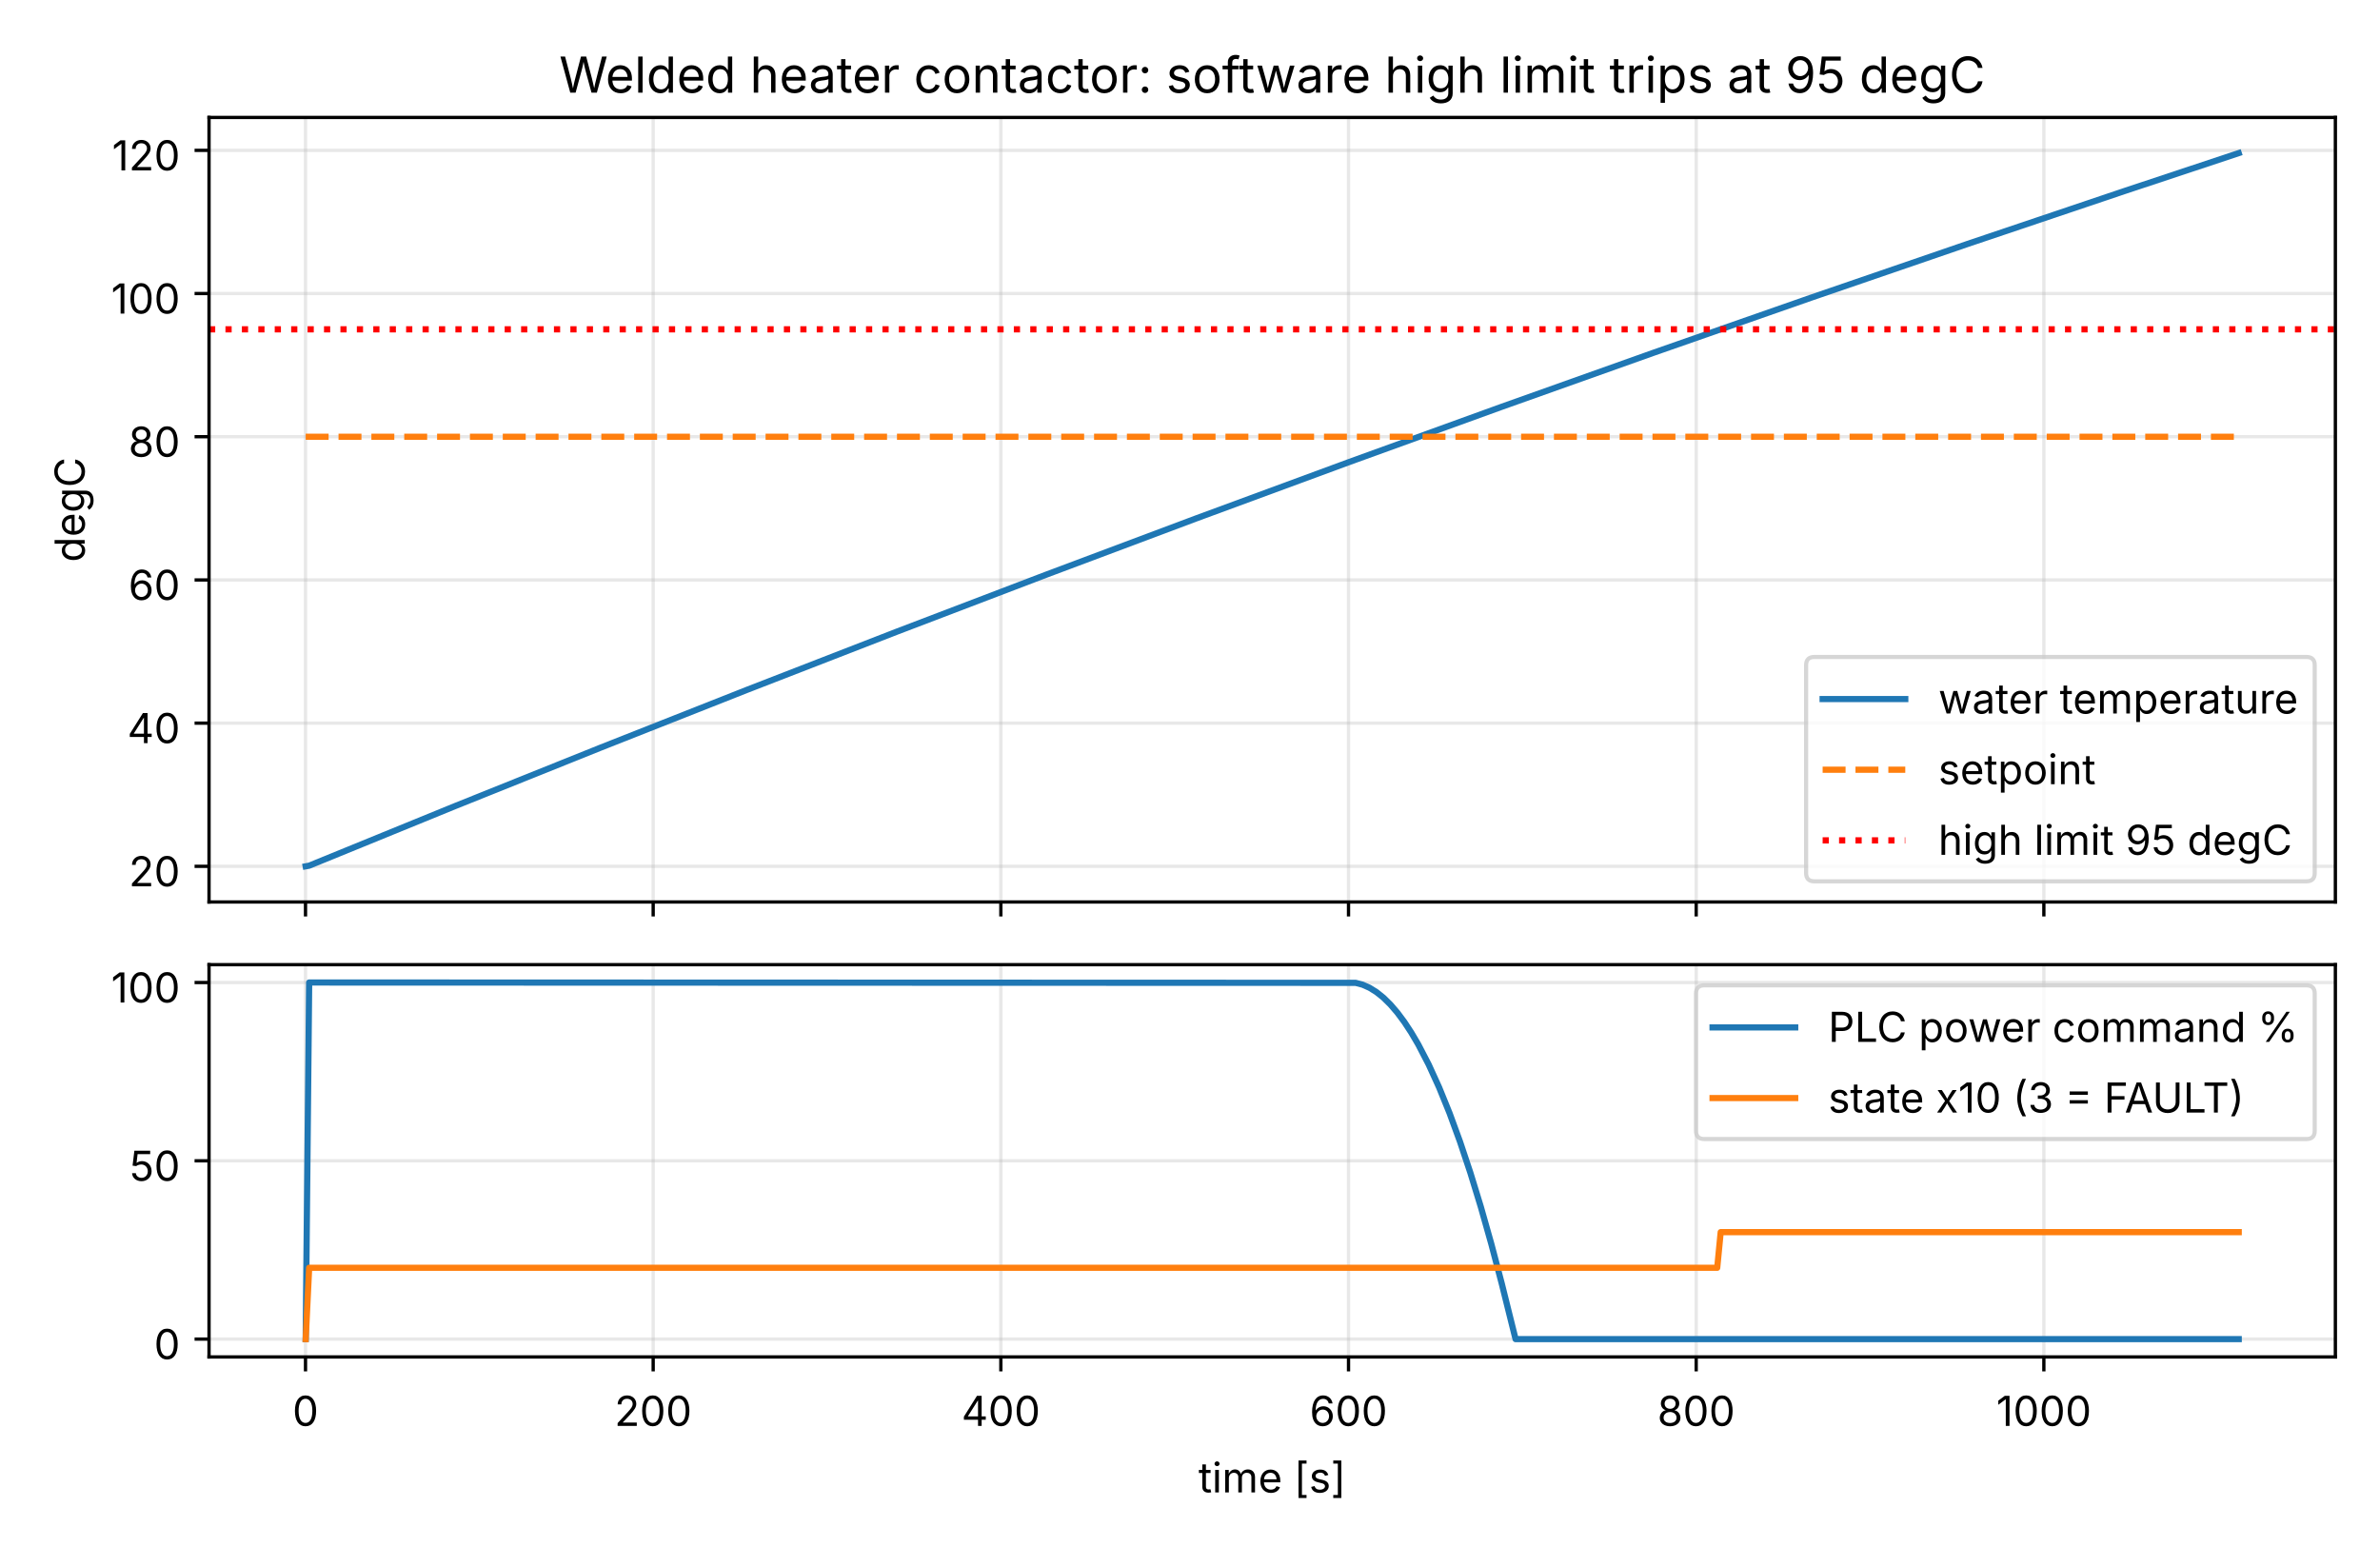
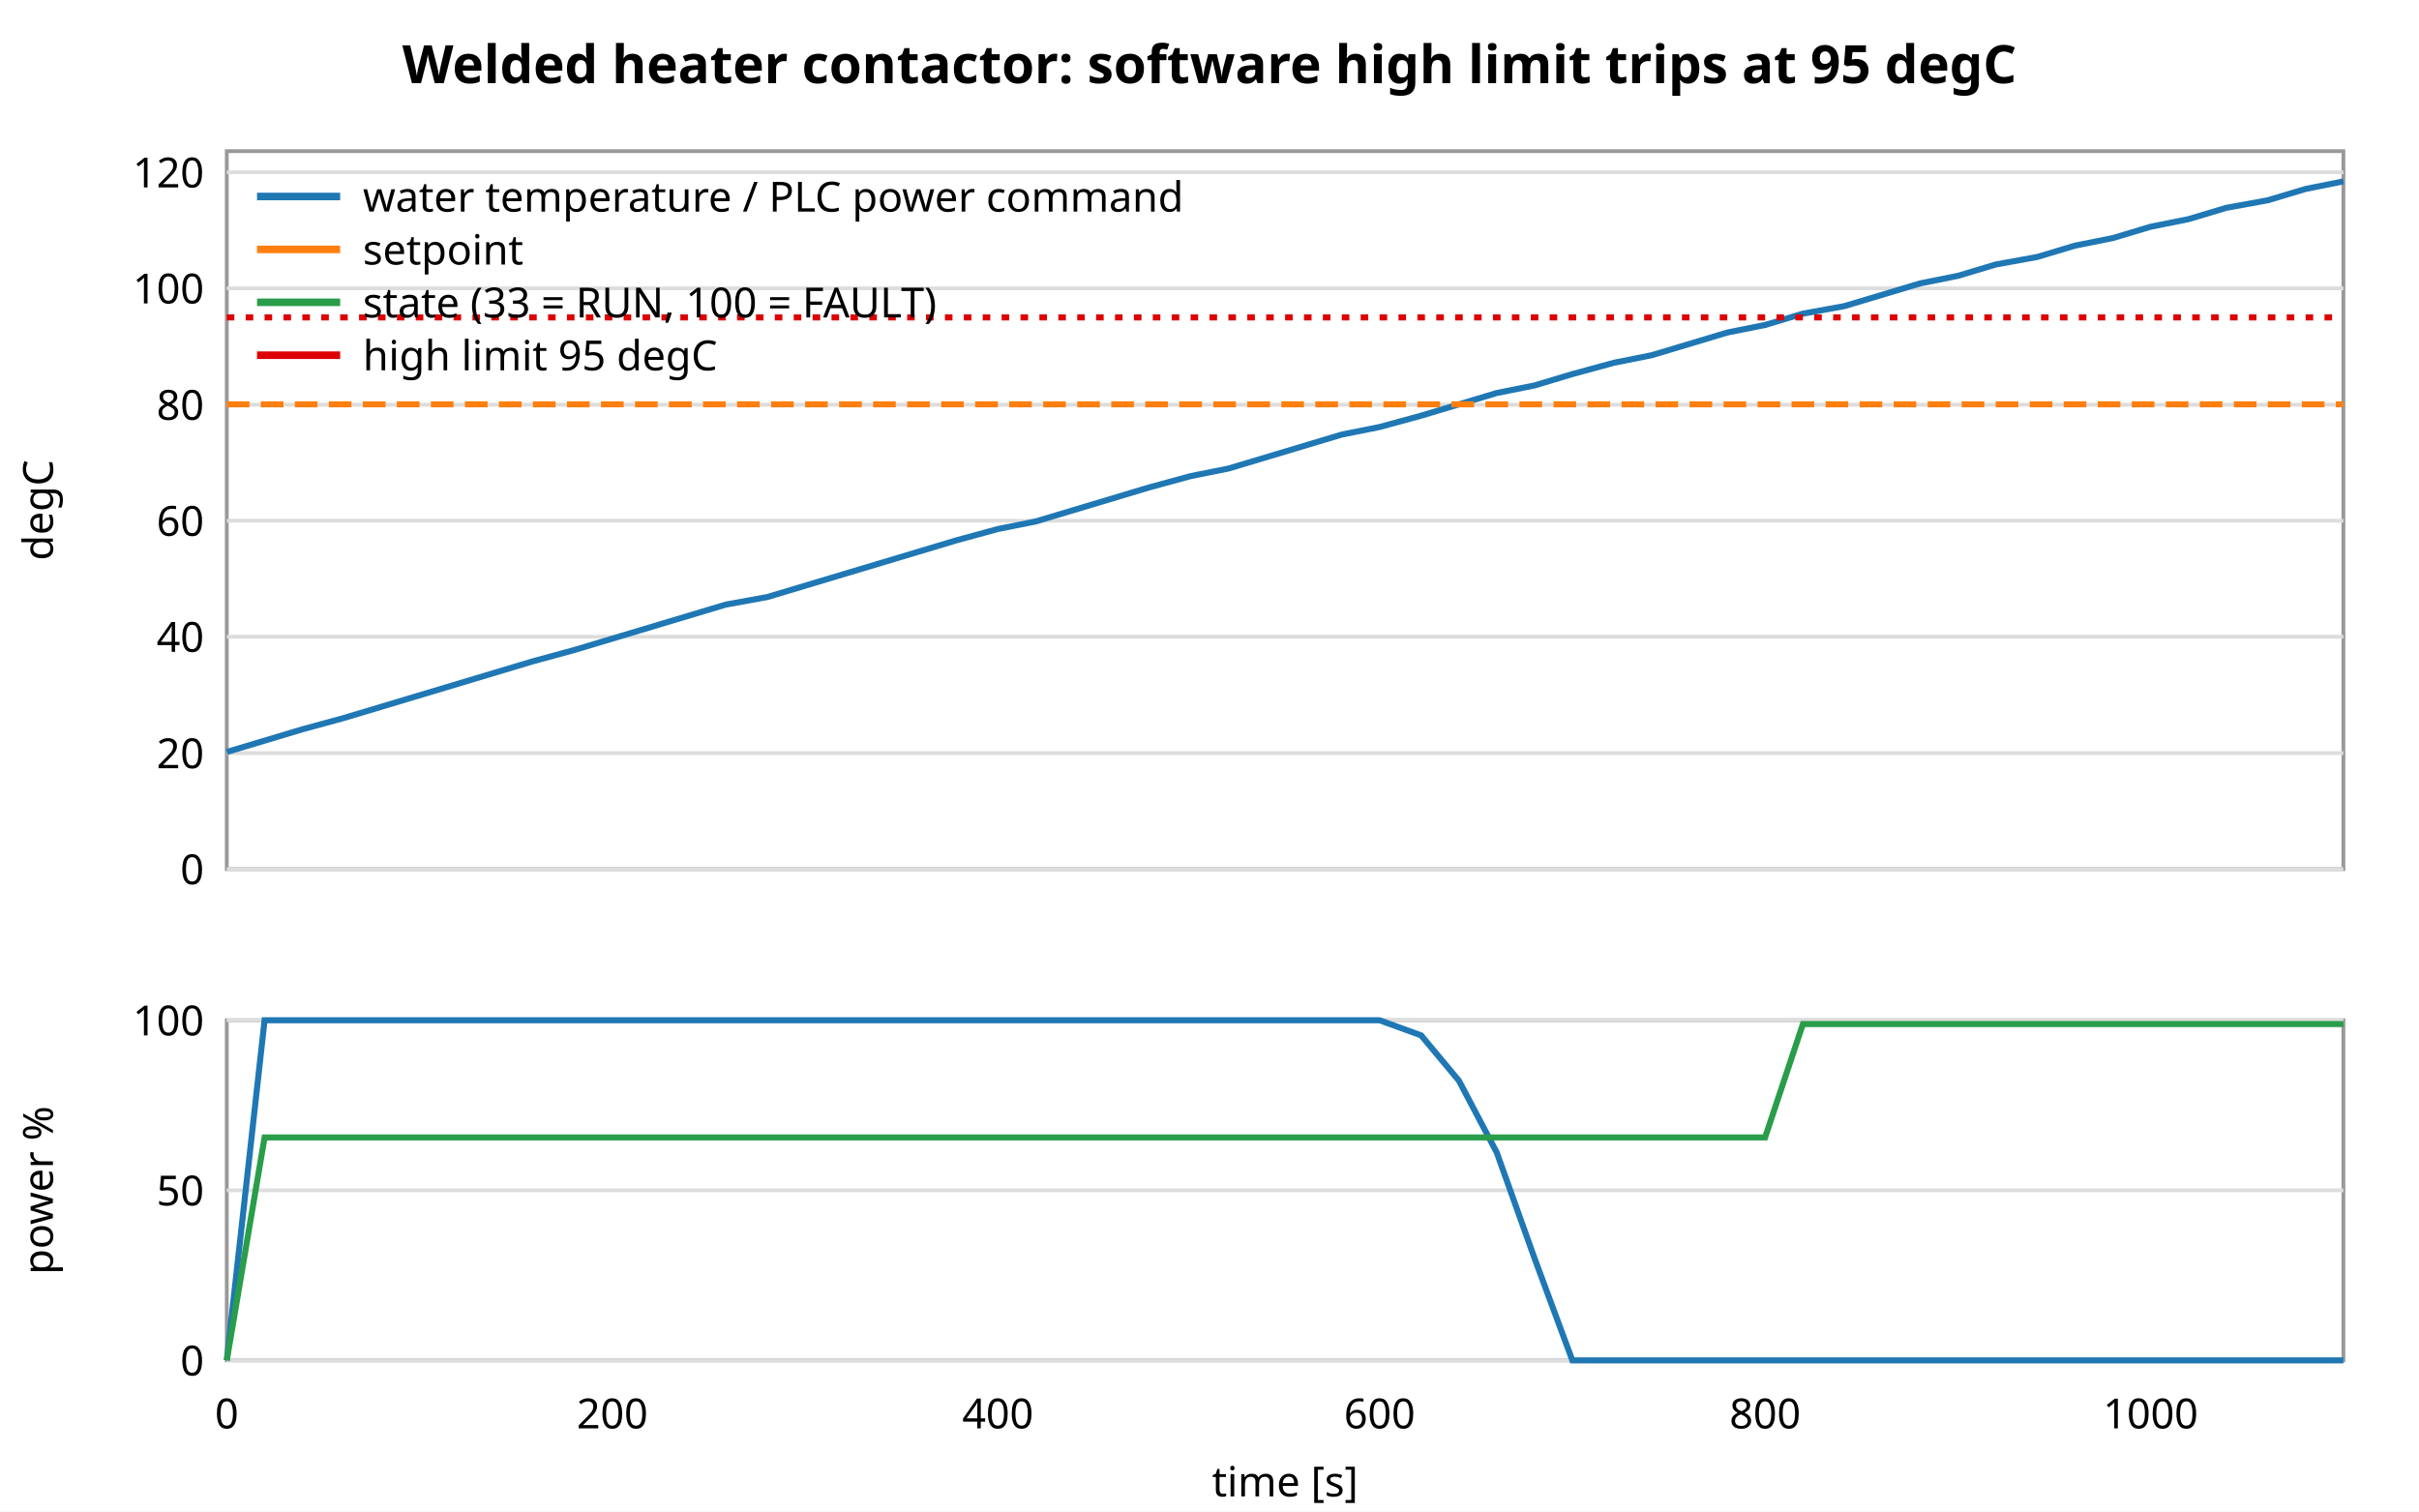
- <svg xmlns="http://www.w3.org/2000/svg" xmlns:xlink="http://www.w3.org/1999/xlink" width="576pt" height="374.4pt" viewBox="0 0 576 374.4" version="1.1">
-   <defs>
-     <style type="text/css">*{stroke-linejoin: round; stroke-linecap: butt}</style>
-   </defs>
-   <g id="figure_1">
-     <g id="patch_1">
-       <path d="M 0 374.4  L 576 374.4  L 576 0  L 0 0  z " style="fill: #ffffff" />
-     </g>
-     <g id="axes_1">
-       <g id="patch_2">
-         <path d="M 50.589 218.294  L 565.2 218.294  L 565.2 28.425  L 50.589 28.425  z " style="fill: #ffffff" />
-       </g>
-       <g id="matplotlib.axis_1">
-         <g id="xtick_1">
-           <g id="line2d_1">
-             <path d="M 73.938 218.294  L 73.938 28.425  " clip-path="url(#pe6e391e602)" style="fill: none; stroke: #b0b0b0; stroke-opacity: 0.3; stroke-width: 0.8; stroke-linecap: square" />
-           </g>
-           <g id="line2d_2">
-             <defs>
-               <path id="mc5e1fb2f17" d="M 0 0  L 0 3.5  " style="stroke: #000000; stroke-width: 0.8" />
-             </defs>
-             <g>
-               <use xlink:href="#mc5e1fb2f17" x="73.938" y="218.294" style="stroke: #000000; stroke-width: 0.8" />
-             </g>
-           </g>
-         </g>
-         <g id="xtick_2">
-           <g id="line2d_3">
-             <path d="M 158.08 218.294  L 158.08 28.425  " clip-path="url(#pe6e391e602)" style="fill: none; stroke: #b0b0b0; stroke-opacity: 0.3; stroke-width: 0.8; stroke-linecap: square" />
-           </g>
-           <g id="line2d_4">
-             <g>
-               <use xlink:href="#mc5e1fb2f17" x="158.08" y="218.294" style="stroke: #000000; stroke-width: 0.8" />
-             </g>
-           </g>
-         </g>
-         <g id="xtick_3">
-           <g id="line2d_5">
-             <path d="M 242.222 218.294  L 242.222 28.425  " clip-path="url(#pe6e391e602)" style="fill: none; stroke: #b0b0b0; stroke-opacity: 0.3; stroke-width: 0.8; stroke-linecap: square" />
-           </g>
-           <g id="line2d_6">
-             <g>
-               <use xlink:href="#mc5e1fb2f17" x="242.222" y="218.294" style="stroke: #000000; stroke-width: 0.8" />
-             </g>
-           </g>
-         </g>
-         <g id="xtick_4">
-           <g id="line2d_7">
-             <path d="M 326.364 218.294  L 326.364 28.425  " clip-path="url(#pe6e391e602)" style="fill: none; stroke: #b0b0b0; stroke-opacity: 0.3; stroke-width: 0.8; stroke-linecap: square" />
-           </g>
-           <g id="line2d_8">
-             <g>
-               <use xlink:href="#mc5e1fb2f17" x="326.364" y="218.294" style="stroke: #000000; stroke-width: 0.8" />
-             </g>
-           </g>
-         </g>
-         <g id="xtick_5">
-           <g id="line2d_9">
-             <path d="M 410.505 218.294  L 410.505 28.425  " clip-path="url(#pe6e391e602)" style="fill: none; stroke: #b0b0b0; stroke-opacity: 0.3; stroke-width: 0.8; stroke-linecap: square" />
-           </g>
-           <g id="line2d_10">
-             <g>
-               <use xlink:href="#mc5e1fb2f17" x="410.505" y="218.294" style="stroke: #000000; stroke-width: 0.8" />
-             </g>
-           </g>
-         </g>
-         <g id="xtick_6">
-           <g id="line2d_11">
-             <path d="M 494.647 218.294  L 494.647 28.425  " clip-path="url(#pe6e391e602)" style="fill: none; stroke: #b0b0b0; stroke-opacity: 0.3; stroke-width: 0.8; stroke-linecap: square" />
-           </g>
-           <g id="line2d_12">
-             <g>
-               <use xlink:href="#mc5e1fb2f17" x="494.647" y="218.294" style="stroke: #000000; stroke-width: 0.8" />
-             </g>
-           </g>
-         </g>
-       </g>
-       <g id="matplotlib.axis_2">
-         <g id="ytick_1">
-           <g id="line2d_13">
-             <path d="M 50.589 209.663  L 565.2 209.663  " clip-path="url(#pe6e391e602)" style="fill: none; stroke: #b0b0b0; stroke-opacity: 0.3; stroke-width: 0.8; stroke-linecap: square" />
-           </g>
-           <g id="line2d_14">
-             <defs>
-               <path id="m8f0f8719cd" d="M 0 0  L -3.5 0  " style="stroke: #000000; stroke-width: 0.8" />
-             </defs>
-             <g>
-               <use xlink:href="#m8f0f8719cd" x="50.589" y="209.663" style="stroke: #000000; stroke-width: 0.8" />
-             </g>
-           </g>
-           <g id="text_1">
-             <text style="font-size: 10px; font-family: 'Inter', 'DejaVu Sans', 'Bitstream Vera Sans', 'Computer Modern Sans Serif', 'Lucida Grande', 'Verdana', 'Geneva', 'Lucid', 'Arial', 'Helvetica', 'Avant Garde', sans-serif; text-anchor: end" x="43.589" y="214.507" transform="rotate(-0 43.58898 214.507)">20</text>
-           </g>
-         </g>
-         <g id="ytick_2">
-           <g id="line2d_15">
-             <path d="M 50.589 175.008  L 565.2 175.008  " clip-path="url(#pe6e391e602)" style="fill: none; stroke: #b0b0b0; stroke-opacity: 0.3; stroke-width: 0.8; stroke-linecap: square" />
-           </g>
-           <g id="line2d_16">
-             <g>
-               <use xlink:href="#m8f0f8719cd" x="50.589" y="175.008" style="stroke: #000000; stroke-width: 0.8" />
-             </g>
-           </g>
-           <g id="text_2">
-             <text style="font-size: 10px; font-family: 'Inter', 'DejaVu Sans', 'Bitstream Vera Sans', 'Computer Modern Sans Serif', 'Lucida Grande', 'Verdana', 'Geneva', 'Lucid', 'Arial', 'Helvetica', 'Avant Garde', sans-serif; text-anchor: end" x="43.589" y="179.852" transform="rotate(-0 43.58898 179.8521)">40</text>
-           </g>
-         </g>
-         <g id="ytick_3">
-           <g id="line2d_17">
-             <path d="M 50.589 140.353  L 565.2 140.353  " clip-path="url(#pe6e391e602)" style="fill: none; stroke: #b0b0b0; stroke-opacity: 0.3; stroke-width: 0.8; stroke-linecap: square" />
-           </g>
-           <g id="line2d_18">
-             <g>
-               <use xlink:href="#m8f0f8719cd" x="50.589" y="140.353" style="stroke: #000000; stroke-width: 0.8" />
-             </g>
-           </g>
-           <g id="text_3">
-             <text style="font-size: 10px; font-family: 'Inter', 'DejaVu Sans', 'Bitstream Vera Sans', 'Computer Modern Sans Serif', 'Lucida Grande', 'Verdana', 'Geneva', 'Lucid', 'Arial', 'Helvetica', 'Avant Garde', sans-serif; text-anchor: end" x="43.589" y="145.197" transform="rotate(-0 43.58898 145.1972)">60</text>
-           </g>
-         </g>
-         <g id="ytick_4">
-           <g id="line2d_19">
-             <path d="M 50.589 105.699  L 565.2 105.699  " clip-path="url(#pe6e391e602)" style="fill: none; stroke: #b0b0b0; stroke-opacity: 0.3; stroke-width: 0.8; stroke-linecap: square" />
-           </g>
-           <g id="line2d_20">
-             <g>
-               <use xlink:href="#m8f0f8719cd" x="50.589" y="105.699" style="stroke: #000000; stroke-width: 0.8" />
-             </g>
-           </g>
-           <g id="text_4">
-             <text style="font-size: 10px; font-family: 'Inter', 'DejaVu Sans', 'Bitstream Vera Sans', 'Computer Modern Sans Serif', 'Lucida Grande', 'Verdana', 'Geneva', 'Lucid', 'Arial', 'Helvetica', 'Avant Garde', sans-serif; text-anchor: end" x="43.589" y="110.542" transform="rotate(-0 43.58898 110.5423)">80</text>
-           </g>
-         </g>
-         <g id="ytick_5">
-           <g id="line2d_21">
-             <path d="M 50.589 71.044  L 565.2 71.044  " clip-path="url(#pe6e391e602)" style="fill: none; stroke: #b0b0b0; stroke-opacity: 0.3; stroke-width: 0.8; stroke-linecap: square" />
-           </g>
-           <g id="line2d_22">
-             <g>
-               <use xlink:href="#m8f0f8719cd" x="50.589" y="71.044" style="stroke: #000000; stroke-width: 0.8" />
-             </g>
-           </g>
-           <g id="text_5">
-             <text style="font-size: 10px; font-family: 'Inter', 'DejaVu Sans', 'Bitstream Vera Sans', 'Computer Modern Sans Serif', 'Lucida Grande', 'Verdana', 'Geneva', 'Lucid', 'Arial', 'Helvetica', 'Avant Garde', sans-serif; text-anchor: end" x="43.589" y="75.887" transform="rotate(-0 43.58898 75.88742)">100</text>
-           </g>
-         </g>
-         <g id="ytick_6">
-           <g id="line2d_23">
-             <path d="M 50.589 36.389  L 565.2 36.389  " clip-path="url(#pe6e391e602)" style="fill: none; stroke: #b0b0b0; stroke-opacity: 0.3; stroke-width: 0.8; stroke-linecap: square" />
-           </g>
-           <g id="line2d_24">
-             <g>
-               <use xlink:href="#m8f0f8719cd" x="50.589" y="36.389" style="stroke: #000000; stroke-width: 0.8" />
-             </g>
-           </g>
-           <g id="text_6">
-             <text style="font-size: 10px; font-family: 'Inter', 'DejaVu Sans', 'Bitstream Vera Sans', 'Computer Modern Sans Serif', 'Lucida Grande', 'Verdana', 'Geneva', 'Lucid', 'Arial', 'Helvetica', 'Avant Garde', sans-serif; text-anchor: end" x="43.589" y="41.233" transform="rotate(-0 43.58898 41.23253)">120</text>
-           </g>
-         </g>
-         <g id="text_7">
-           <text style="font-size: 10px; font-family: 'Inter', 'DejaVu Sans', 'Bitstream Vera Sans', 'Computer Modern Sans Serif', 'Lucida Grande', 'Verdana', 'Geneva', 'Lucid', 'Arial', 'Helvetica', 'Avant Garde', sans-serif; text-anchor: middle" x="20.491" y="123.359" transform="rotate(-90 20.49094 123.3593)">degC</text>
-         </g>
-       </g>
-       <g id="line2d_25">
-         <path d="M 73.98 209.663  L 74.822 209.507  L 110.161 195.076  L 145.501 180.886  L 180.84 166.931  L 217.021 152.886  L 253.202 139.08  L 289.383 125.509  L 326.406 111.862  L 363.428 98.454  L 400.45 85.279  L 438.314 72.043  L 476.178 59.042  L 514.042 46.274  L 541.809 37.055  L 541.809 37.055  " clip-path="url(#pe6e391e602)" style="fill: none; stroke: #1f77b4; stroke-width: 1.5; stroke-linecap: square" />
-       </g>
-       <g id="line2d_26">
-         <path d="M 73.98 105.699  L 541.809 105.699  L 541.809 105.699  " clip-path="url(#pe6e391e602)" style="fill: none; stroke-dasharray: 5.55,2.4; stroke-dashoffset: 0; stroke: #ff7f0e; stroke-width: 1.5" />
-       </g>
-       <g id="line2d_27">
-         <path d="M 50.589 79.707  L 565.2 79.707  " clip-path="url(#pe6e391e602)" style="fill: none; stroke-dasharray: 1.5,2.475; stroke-dashoffset: 0; stroke: #ff0000; stroke-width: 1.5" />
-       </g>
-       <g id="patch_3">
-         <path d="M 50.589 218.294  L 50.589 28.425  " style="fill: none; stroke: #000000; stroke-width: 0.8; stroke-linejoin: miter; stroke-linecap: square" />
-       </g>
-       <g id="patch_4">
-         <path d="M 565.2 218.294  L 565.2 28.425  " style="fill: none; stroke: #000000; stroke-width: 0.8; stroke-linejoin: miter; stroke-linecap: square" />
-       </g>
-       <g id="patch_5">
-         <path d="M 50.589 218.294  L 565.2 218.294  " style="fill: none; stroke: #000000; stroke-width: 0.8; stroke-linejoin: miter; stroke-linecap: square" />
-       </g>
-       <g id="patch_6">
-         <path d="M 50.589 28.425  L 565.2 28.425  " style="fill: none; stroke: #000000; stroke-width: 0.8; stroke-linejoin: miter; stroke-linecap: square" />
-       </g>
-       <g id="text_8">
-         <text style="font-size: 12px; font-family: 'Inter', 'DejaVu Sans', 'Bitstream Vera Sans', 'Computer Modern Sans Serif', 'Lucida Grande', 'Verdana', 'Geneva', 'Lucid', 'Arial', 'Helvetica', 'Avant Garde', sans-serif; text-anchor: middle" x="307.894" y="22.425" transform="rotate(-0 307.8945 22.425)">Welded heater contactor: software high limit trips at 95 degC</text>
-       </g>
-       <g id="legend_1">
-         <g id="patch_7">
-           <path d="M 439.109 213.294  L 558.2 213.294  Q 560.2 213.294 560.2 211.294  L 560.2 160.995  Q 560.2 158.995 558.2 158.995  L 439.109 158.995  Q 437.109 158.995 437.109 160.995  L 437.109 211.294  Q 437.109 213.294 439.109 213.294  z " style="fill: #ffffff; opacity: 0.8; stroke: #cccccc; stroke-linejoin: miter" />
-         </g>
-         <g id="line2d_28">
-           <path d="M 441.109 169.182  L 451.109 169.182  L 461.109 169.182  " style="fill: none; stroke: #1f77b4; stroke-width: 1.5; stroke-linecap: square" />
-         </g>
-         <g id="text_9">
-           <text style="font-size: 10px; font-family: 'Inter', 'DejaVu Sans', 'Bitstream Vera Sans', 'Computer Modern Sans Serif', 'Lucida Grande', 'Verdana', 'Geneva', 'Lucid', 'Arial', 'Helvetica', 'Avant Garde', sans-serif; text-anchor: start" x="469.109" y="172.682" transform="rotate(-0 469.1094 172.6823)">water temperature</text>
-         </g>
-         <g id="line2d_29">
-           <path d="M 441.109 186.282  L 451.109 186.282  L 461.109 186.282  " style="fill: none; stroke-dasharray: 5.55,2.4; stroke-dashoffset: 0; stroke: #ff7f0e; stroke-width: 1.5" />
-         </g>
-         <g id="text_10">
-           <text style="font-size: 10px; font-family: 'Inter', 'DejaVu Sans', 'Bitstream Vera Sans', 'Computer Modern Sans Serif', 'Lucida Grande', 'Verdana', 'Geneva', 'Lucid', 'Arial', 'Helvetica', 'Avant Garde', sans-serif; text-anchor: start" x="469.109" y="189.782" transform="rotate(-0 469.1094 189.7819)">setpoint</text>
-         </g>
-         <g id="line2d_30">
-           <path d="M 441.109 203.382  L 451.109 203.382  L 461.109 203.382  " style="fill: none; stroke-dasharray: 1.5,2.475; stroke-dashoffset: 0; stroke: #ff0000; stroke-width: 1.5" />
-         </g>
-         <g id="text_11">
-           <text style="font-size: 10px; font-family: 'Inter', 'DejaVu Sans', 'Bitstream Vera Sans', 'Computer Modern Sans Serif', 'Lucida Grande', 'Verdana', 'Geneva', 'Lucid', 'Arial', 'Helvetica', 'Avant Garde', sans-serif; text-anchor: start" x="469.109" y="206.882" transform="rotate(-0 469.1094 206.8815)">high limit 95 degC</text>
-         </g>
-       </g>
-     </g>
-     <g id="axes_2">
-       <g id="patch_8">
-         <path d="M 50.589 328.401  L 565.2 328.401  L 565.2 233.466  L 50.589 233.466  z " style="fill: #ffffff" />
-       </g>
-       <g id="matplotlib.axis_3">
-         <g id="xtick_7">
-           <g id="line2d_31">
-             <path d="M 73.938 328.401  L 73.938 233.466  " clip-path="url(#p6a19fbce43)" style="fill: none; stroke: #b0b0b0; stroke-opacity: 0.3; stroke-width: 0.8; stroke-linecap: square" />
-           </g>
-           <g id="line2d_32">
-             <g>
-               <use xlink:href="#mc5e1fb2f17" x="73.938" y="328.401" style="stroke: #000000; stroke-width: 0.8" />
-             </g>
-           </g>
-           <g id="text_12">
-             <text style="font-size: 10px; font-family: 'Inter', 'DejaVu Sans', 'Bitstream Vera Sans', 'Computer Modern Sans Serif', 'Lucida Grande', 'Verdana', 'Geneva', 'Lucid', 'Arial', 'Helvetica', 'Avant Garde', sans-serif; text-anchor: middle" x="73.938" y="345.088" transform="rotate(-0 73.93832 345.0883)">0</text>
-           </g>
-         </g>
-         <g id="xtick_8">
-           <g id="line2d_33">
-             <path d="M 158.08 328.401  L 158.08 233.466  " clip-path="url(#p6a19fbce43)" style="fill: none; stroke: #b0b0b0; stroke-opacity: 0.3; stroke-width: 0.8; stroke-linecap: square" />
-           </g>
-           <g id="line2d_34">
-             <g>
-               <use xlink:href="#mc5e1fb2f17" x="158.08" y="328.401" style="stroke: #000000; stroke-width: 0.8" />
-             </g>
-           </g>
-           <g id="text_13">
-             <text style="font-size: 10px; font-family: 'Inter', 'DejaVu Sans', 'Bitstream Vera Sans', 'Computer Modern Sans Serif', 'Lucida Grande', 'Verdana', 'Geneva', 'Lucid', 'Arial', 'Helvetica', 'Avant Garde', sans-serif; text-anchor: middle" x="158.08" y="345.088" transform="rotate(-0 158.0801 345.0883)">200</text>
-           </g>
-         </g>
-         <g id="xtick_9">
-           <g id="line2d_35">
-             <path d="M 242.222 328.401  L 242.222 233.466  " clip-path="url(#p6a19fbce43)" style="fill: none; stroke: #b0b0b0; stroke-opacity: 0.3; stroke-width: 0.8; stroke-linecap: square" />
-           </g>
-           <g id="line2d_36">
-             <g>
-               <use xlink:href="#mc5e1fb2f17" x="242.222" y="328.401" style="stroke: #000000; stroke-width: 0.8" />
-             </g>
-           </g>
-           <g id="text_14">
-             <text style="font-size: 10px; font-family: 'Inter', 'DejaVu Sans', 'Bitstream Vera Sans', 'Computer Modern Sans Serif', 'Lucida Grande', 'Verdana', 'Geneva', 'Lucid', 'Arial', 'Helvetica', 'Avant Garde', sans-serif; text-anchor: middle" x="242.222" y="345.088" transform="rotate(-0 242.2218 345.0883)">400</text>
-           </g>
-         </g>
-         <g id="xtick_10">
-           <g id="line2d_37">
-             <path d="M 326.364 328.401  L 326.364 233.466  " clip-path="url(#p6a19fbce43)" style="fill: none; stroke: #b0b0b0; stroke-opacity: 0.3; stroke-width: 0.8; stroke-linecap: square" />
-           </g>
-           <g id="line2d_38">
-             <g>
-               <use xlink:href="#mc5e1fb2f17" x="326.364" y="328.401" style="stroke: #000000; stroke-width: 0.8" />
-             </g>
-           </g>
-           <g id="text_15">
-             <text style="font-size: 10px; font-family: 'Inter', 'DejaVu Sans', 'Bitstream Vera Sans', 'Computer Modern Sans Serif', 'Lucida Grande', 'Verdana', 'Geneva', 'Lucid', 'Arial', 'Helvetica', 'Avant Garde', sans-serif; text-anchor: middle" x="326.364" y="345.088" transform="rotate(-0 326.3636 345.0883)">600</text>
-           </g>
-         </g>
-         <g id="xtick_11">
-           <g id="line2d_39">
-             <path d="M 410.505 328.401  L 410.505 233.466  " clip-path="url(#p6a19fbce43)" style="fill: none; stroke: #b0b0b0; stroke-opacity: 0.3; stroke-width: 0.8; stroke-linecap: square" />
-           </g>
-           <g id="line2d_40">
-             <g>
-               <use xlink:href="#mc5e1fb2f17" x="410.505" y="328.401" style="stroke: #000000; stroke-width: 0.8" />
-             </g>
-           </g>
-           <g id="text_16">
-             <text style="font-size: 10px; font-family: 'Inter', 'DejaVu Sans', 'Bitstream Vera Sans', 'Computer Modern Sans Serif', 'Lucida Grande', 'Verdana', 'Geneva', 'Lucid', 'Arial', 'Helvetica', 'Avant Garde', sans-serif; text-anchor: middle" x="410.505" y="345.088" transform="rotate(-0 410.5054 345.0883)">800</text>
-           </g>
-         </g>
-         <g id="xtick_12">
-           <g id="line2d_41">
-             <path d="M 494.647 328.401  L 494.647 233.466  " clip-path="url(#p6a19fbce43)" style="fill: none; stroke: #b0b0b0; stroke-opacity: 0.3; stroke-width: 0.8; stroke-linecap: square" />
-           </g>
-           <g id="line2d_42">
-             <g>
-               <use xlink:href="#mc5e1fb2f17" x="494.647" y="328.401" style="stroke: #000000; stroke-width: 0.8" />
-             </g>
-           </g>
-           <g id="text_17">
-             <text style="font-size: 10px; font-family: 'Inter', 'DejaVu Sans', 'Bitstream Vera Sans', 'Computer Modern Sans Serif', 'Lucida Grande', 'Verdana', 'Geneva', 'Lucid', 'Arial', 'Helvetica', 'Avant Garde', sans-serif; text-anchor: middle" x="494.647" y="345.088" transform="rotate(-0 494.6471 345.0883)">1000</text>
-           </g>
-         </g>
-         <g id="text_18">
-           <text style="font-size: 10px; font-family: 'Inter', 'DejaVu Sans', 'Bitstream Vera Sans', 'Computer Modern Sans Serif', 'Lucida Grande', 'Verdana', 'Geneva', 'Lucid', 'Arial', 'Helvetica', 'Avant Garde', sans-serif; text-anchor: middle" x="307.894" y="361.188" transform="rotate(-0 307.8945 361.1879)">time [s]</text>
-         </g>
-       </g>
-       <g id="matplotlib.axis_4">
-         <g id="ytick_7">
-           <g id="line2d_43">
-             <path d="M 50.589 324.086  L 565.2 324.086  " clip-path="url(#p6a19fbce43)" style="fill: none; stroke: #b0b0b0; stroke-opacity: 0.3; stroke-width: 0.8; stroke-linecap: square" />
-           </g>
-           <g id="line2d_44">
-             <g>
-               <use xlink:href="#m8f0f8719cd" x="50.589" y="324.086" style="stroke: #000000; stroke-width: 0.8" />
-             </g>
-           </g>
-           <g id="text_19">
-             <text style="font-size: 10px; font-family: 'Inter', 'DejaVu Sans', 'Bitstream Vera Sans', 'Computer Modern Sans Serif', 'Lucida Grande', 'Verdana', 'Geneva', 'Lucid', 'Arial', 'Helvetica', 'Avant Garde', sans-serif; text-anchor: end" x="43.589" y="328.929" transform="rotate(-0 43.58898 328.9293)">0</text>
-           </g>
-         </g>
-         <g id="ytick_8">
-           <g id="line2d_45">
-             <path d="M 50.589 280.934  L 565.2 280.934  " clip-path="url(#p6a19fbce43)" style="fill: none; stroke: #b0b0b0; stroke-opacity: 0.3; stroke-width: 0.8; stroke-linecap: square" />
-           </g>
-           <g id="line2d_46">
-             <g>
-               <use xlink:href="#m8f0f8719cd" x="50.589" y="280.934" style="stroke: #000000; stroke-width: 0.8" />
-             </g>
-           </g>
-           <g id="text_20">
-             <text style="font-size: 10px; font-family: 'Inter', 'DejaVu Sans', 'Bitstream Vera Sans', 'Computer Modern Sans Serif', 'Lucida Grande', 'Verdana', 'Geneva', 'Lucid', 'Arial', 'Helvetica', 'Avant Garde', sans-serif; text-anchor: end" x="43.589" y="285.777" transform="rotate(-0 43.58898 285.7774)">50</text>
-           </g>
-         </g>
-         <g id="ytick_9">
-           <g id="line2d_47">
-             <path d="M 50.589 237.782  L 565.2 237.782  " clip-path="url(#p6a19fbce43)" style="fill: none; stroke: #b0b0b0; stroke-opacity: 0.3; stroke-width: 0.8; stroke-linecap: square" />
-           </g>
-           <g id="line2d_48">
-             <g>
-               <use xlink:href="#m8f0f8719cd" x="50.589" y="237.782" style="stroke: #000000; stroke-width: 0.8" />
-             </g>
-           </g>
-           <g id="text_21">
-             <text style="font-size: 10px; font-family: 'Inter', 'DejaVu Sans', 'Bitstream Vera Sans', 'Computer Modern Sans Serif', 'Lucida Grande', 'Verdana', 'Geneva', 'Lucid', 'Arial', 'Helvetica', 'Avant Garde', sans-serif; text-anchor: end" x="43.589" y="242.625" transform="rotate(-0 43.58898 242.6254)">100</text>
-           </g>
-         </g>
-       </g>
-       <g id="line2d_49">
-         <path d="M 73.98 324.086  L 74.822 237.782  L 328.089 237.865  L 329.771 238.309  L 331.454 239.057  L 333.137 240.107  L 334.82 241.46  L 336.503 243.116  L 338.186 245.074  L 339.868 247.335  L 341.551 249.897  L 343.234 252.761  L 345.758 257.622  L 348.283 263.16  L 350.807 269.374  L 353.331 276.264  L 355.855 283.83  L 358.38 292.069  L 360.904 300.981  L 363.428 310.566  L 366.794 324.086  L 541.809 324.086  L 541.809 324.086  " clip-path="url(#p6a19fbce43)" style="fill: none; stroke: #1f77b4; stroke-width: 1.5; stroke-linecap: square" />
-       </g>
-       <g id="line2d_50">
-         <path d="M 73.98 324.086  L 74.822 306.825  L 415.596 306.825  L 416.437 298.194  L 541.809 298.194  L 541.809 298.194  " clip-path="url(#p6a19fbce43)" style="fill: none; stroke: #ff7f0e; stroke-width: 1.5; stroke-linecap: square" />
-       </g>
-       <g id="patch_9">
-         <path d="M 50.589 328.401  L 50.589 233.466  " style="fill: none; stroke: #000000; stroke-width: 0.8; stroke-linejoin: miter; stroke-linecap: square" />
-       </g>
-       <g id="patch_10">
-         <path d="M 565.2 328.401  L 565.2 233.466  " style="fill: none; stroke: #000000; stroke-width: 0.8; stroke-linejoin: miter; stroke-linecap: square" />
-       </g>
-       <g id="patch_11">
-         <path d="M 50.589 328.401  L 565.2 328.401  " style="fill: none; stroke: #000000; stroke-width: 0.8; stroke-linejoin: miter; stroke-linecap: square" />
-       </g>
-       <g id="patch_12">
-         <path d="M 50.589 233.466  L 565.2 233.466  " style="fill: none; stroke: #000000; stroke-width: 0.8; stroke-linejoin: miter; stroke-linecap: square" />
-       </g>
-       <g id="legend_2">
-         <g id="patch_13">
-           <path d="M 412.469 275.666  L 558.2 275.666  Q 560.2 275.666 560.2 273.666  L 560.2 240.466  Q 560.2 238.466 558.2 238.466  L 412.469 238.466  Q 410.469 238.466 410.469 240.466  L 410.469 273.666  Q 410.469 275.666 412.469 275.666  z " style="fill: #ffffff; opacity: 0.8; stroke: #cccccc; stroke-linejoin: miter" />
-         </g>
-         <g id="line2d_51">
-           <path d="M 414.469 248.654  L 424.469 248.654  L 434.469 248.654  " style="fill: none; stroke: #1f77b4; stroke-width: 1.5; stroke-linecap: square" />
-         </g>
-         <g id="text_22">
-           <text style="font-size: 10px; font-family: 'Inter', 'DejaVu Sans', 'Bitstream Vera Sans', 'Computer Modern Sans Serif', 'Lucida Grande', 'Verdana', 'Geneva', 'Lucid', 'Arial', 'Helvetica', 'Avant Garde', sans-serif; text-anchor: start" x="442.469" y="252.154" transform="rotate(-0 442.4688 252.154)">PLC power command %</text>
-         </g>
-         <g id="line2d_52">
-           <path d="M 414.469 265.754  L 424.469 265.754  L 434.469 265.754  " style="fill: none; stroke: #ff7f0e; stroke-width: 1.5; stroke-linecap: square" />
-         </g>
-         <g id="text_23">
-           <text style="font-size: 10px; font-family: 'Inter', 'DejaVu Sans', 'Bitstream Vera Sans', 'Computer Modern Sans Serif', 'Lucida Grande', 'Verdana', 'Geneva', 'Lucid', 'Arial', 'Helvetica', 'Avant Garde', sans-serif; text-anchor: start" x="442.469" y="269.254" transform="rotate(-0 442.4688 269.2536)">state x10 (3 = FAULT)</text>
-         </g>
-       </g>
-     </g>
-   </g>
-   <defs>
-     <clipPath id="pe6e391e602">
-       <rect x="50.589" y="28.425" width="514.611" height="189.869" />
-     </clipPath>
-     <clipPath id="p6a19fbce43">
-       <rect x="50.589" y="233.466" width="514.611" height="94.934" />
-     </clipPath>
-   </defs>
+ <svg xmlns="http://www.w3.org/2000/svg" viewBox="0 0 640 400" font-family="sans-serif">
+   <rect width="640" height="400" fill="#fff" />
+   <text x="320.0" y="22" text-anchor="middle" font-size="14" font-weight="bold">Welded heater contactor: software high limit trips at 95 degC</text>
+   <rect x="60" y="40" width="560" height="190" fill="#fff" stroke="#999" />
+   <line x1="60" x2="620" y1="230.0" y2="230.0" stroke="#ddd" />
+   <text x="54" y="234.0" text-anchor="end" font-size="11">0</text>
+   <line x1="60" x2="620" y1="199.3" y2="199.3" stroke="#ddd" />
+   <text x="54" y="203.3" text-anchor="end" font-size="11">20</text>
+   <line x1="60" x2="620" y1="168.5" y2="168.5" stroke="#ddd" />
+   <text x="54" y="172.5" text-anchor="end" font-size="11">40</text>
+   <line x1="60" x2="620" y1="137.8" y2="137.8" stroke="#ddd" />
+   <text x="54" y="141.8" text-anchor="end" font-size="11">60</text>
+   <line x1="60" x2="620" y1="107.1" y2="107.1" stroke="#ddd" />
+   <text x="54" y="111.1" text-anchor="end" font-size="11">80</text>
+   <line x1="60" x2="620" y1="76.3" y2="76.3" stroke="#ddd" />
+   <text x="54" y="80.3" text-anchor="end" font-size="11">100</text>
+   <line x1="60" x2="620" y1="45.6" y2="45.6" stroke="#ddd" />
+   <text x="54" y="49.6" text-anchor="end" font-size="11">120</text>
+   <text x="14" y="135" font-size="11" transform="rotate(-90 14 135)" text-anchor="middle">degC</text>
+   <polyline points="60,199 70,196 80,193 91,190 101,187 111,184 121,181 131,178 141,175 152,172 162,169 172,166 182,163 192,160 203,158 213,155 223,152 233,149 243,146 253,143 264,140 274,138 284,135 294,132 304,129 315,126 325,124 335,121 345,118 355,115 365,113 376,110 386,107 396,104 406,102 416,99 427,96 437,94 447,91 457,88 467,86 477,83 488,81 498,78 508,75 518,73 528,70 539,68 549,65 559,63 569,60 579,58 589,55 600,53 610,50 620,48" fill="none" stroke="#1f77b4" stroke-width="1.6" />
+   <polyline points="60,107 620,107" fill="none" stroke="#ff7f0e" stroke-width="1.6" stroke-dasharray="6,3" />
+   <polyline points="60,84 620,84" fill="none" stroke="#d00" stroke-width="1.6" stroke-dasharray="2,3" />
+   <rect x="60" y="270" width="560" height="90" fill="#fff" stroke="#999" />
+   <line x1="60" x2="620" y1="360.0" y2="360.0" stroke="#ddd" />
+   <text x="54" y="364.0" text-anchor="end" font-size="11">0</text>
+   <line x1="60" x2="620" y1="315.0" y2="315.0" stroke="#ddd" />
+   <text x="54" y="319.0" text-anchor="end" font-size="11">50</text>
+   <line x1="60" x2="620" y1="270.0" y2="270.0" stroke="#ddd" />
+   <text x="54" y="274.0" text-anchor="end" font-size="11">100</text>
+   <text x="14" y="315" font-size="11" transform="rotate(-90 14 315)" text-anchor="middle">power %</text>
+   <polyline points="60,360 70,270 365,270 376,274 386,286 396,305 406,333 416,360 620,360" fill="none" stroke="#1f77b4" stroke-width="1.6" />
+   <polyline points="60,360 70,301 467,301 477,271 620,271" fill="none" stroke="#2a9d4a" stroke-width="1.6" />
+   <text x="60" y="378" text-anchor="middle" font-size="11">0</text>
+   <text x="162" y="378" text-anchor="middle" font-size="11">200</text>
+   <text x="264" y="378" text-anchor="middle" font-size="11">400</text>
+   <text x="365" y="378" text-anchor="middle" font-size="11">600</text>
+   <text x="467" y="378" text-anchor="middle" font-size="11">800</text>
+   <text x="569" y="378" text-anchor="middle" font-size="11">1000</text>
+   <text x="340.0" y="396" text-anchor="middle" font-size="11">time [s]</text>
+   <line x1="68" x2="90" y1="52" y2="52" stroke="#1f77b4" stroke-width="2" />
+   <text x="96" y="56" font-size="11">water temperature / PLC power command</text>
+   <line x1="68" x2="90" y1="66" y2="66" stroke="#ff7f0e" stroke-width="2" />
+   <text x="96" y="70" font-size="11">setpoint</text>
+   <line x1="68" x2="90" y1="80" y2="80" stroke="#2a9d4a" stroke-width="2" />
+   <text x="96" y="84" font-size="11">state (33 = RUN, 100 = FAULT)</text>
+   <line x1="68" x2="90" y1="94" y2="94" stroke="#d00" stroke-width="2" />
+   <text x="96" y="98" font-size="11">high limit 95 degC</text>
</svg>
